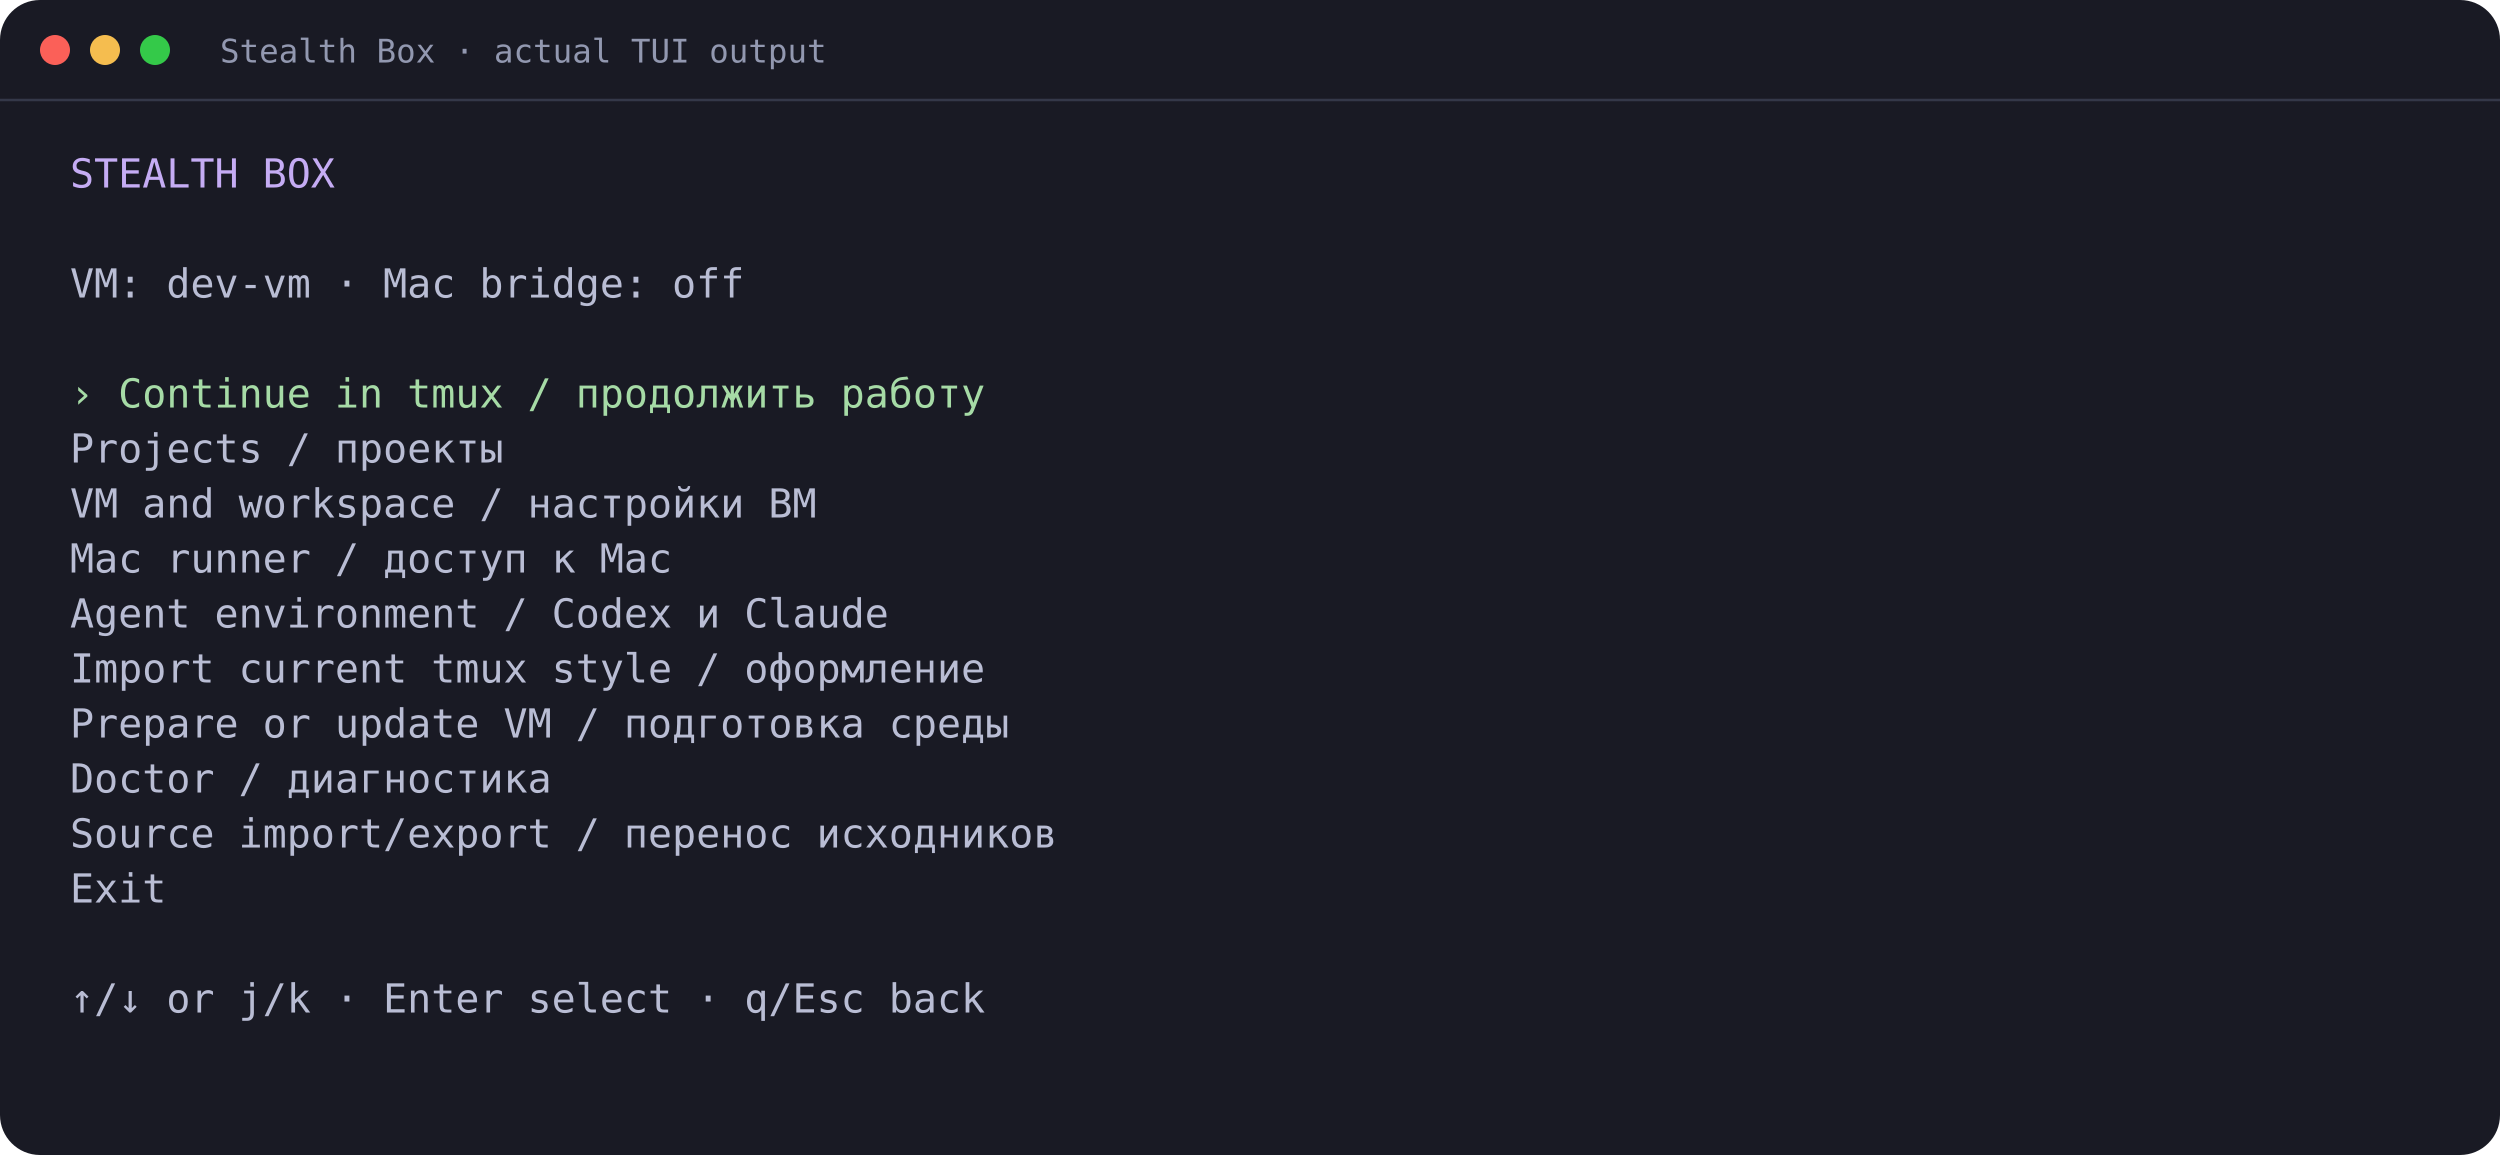
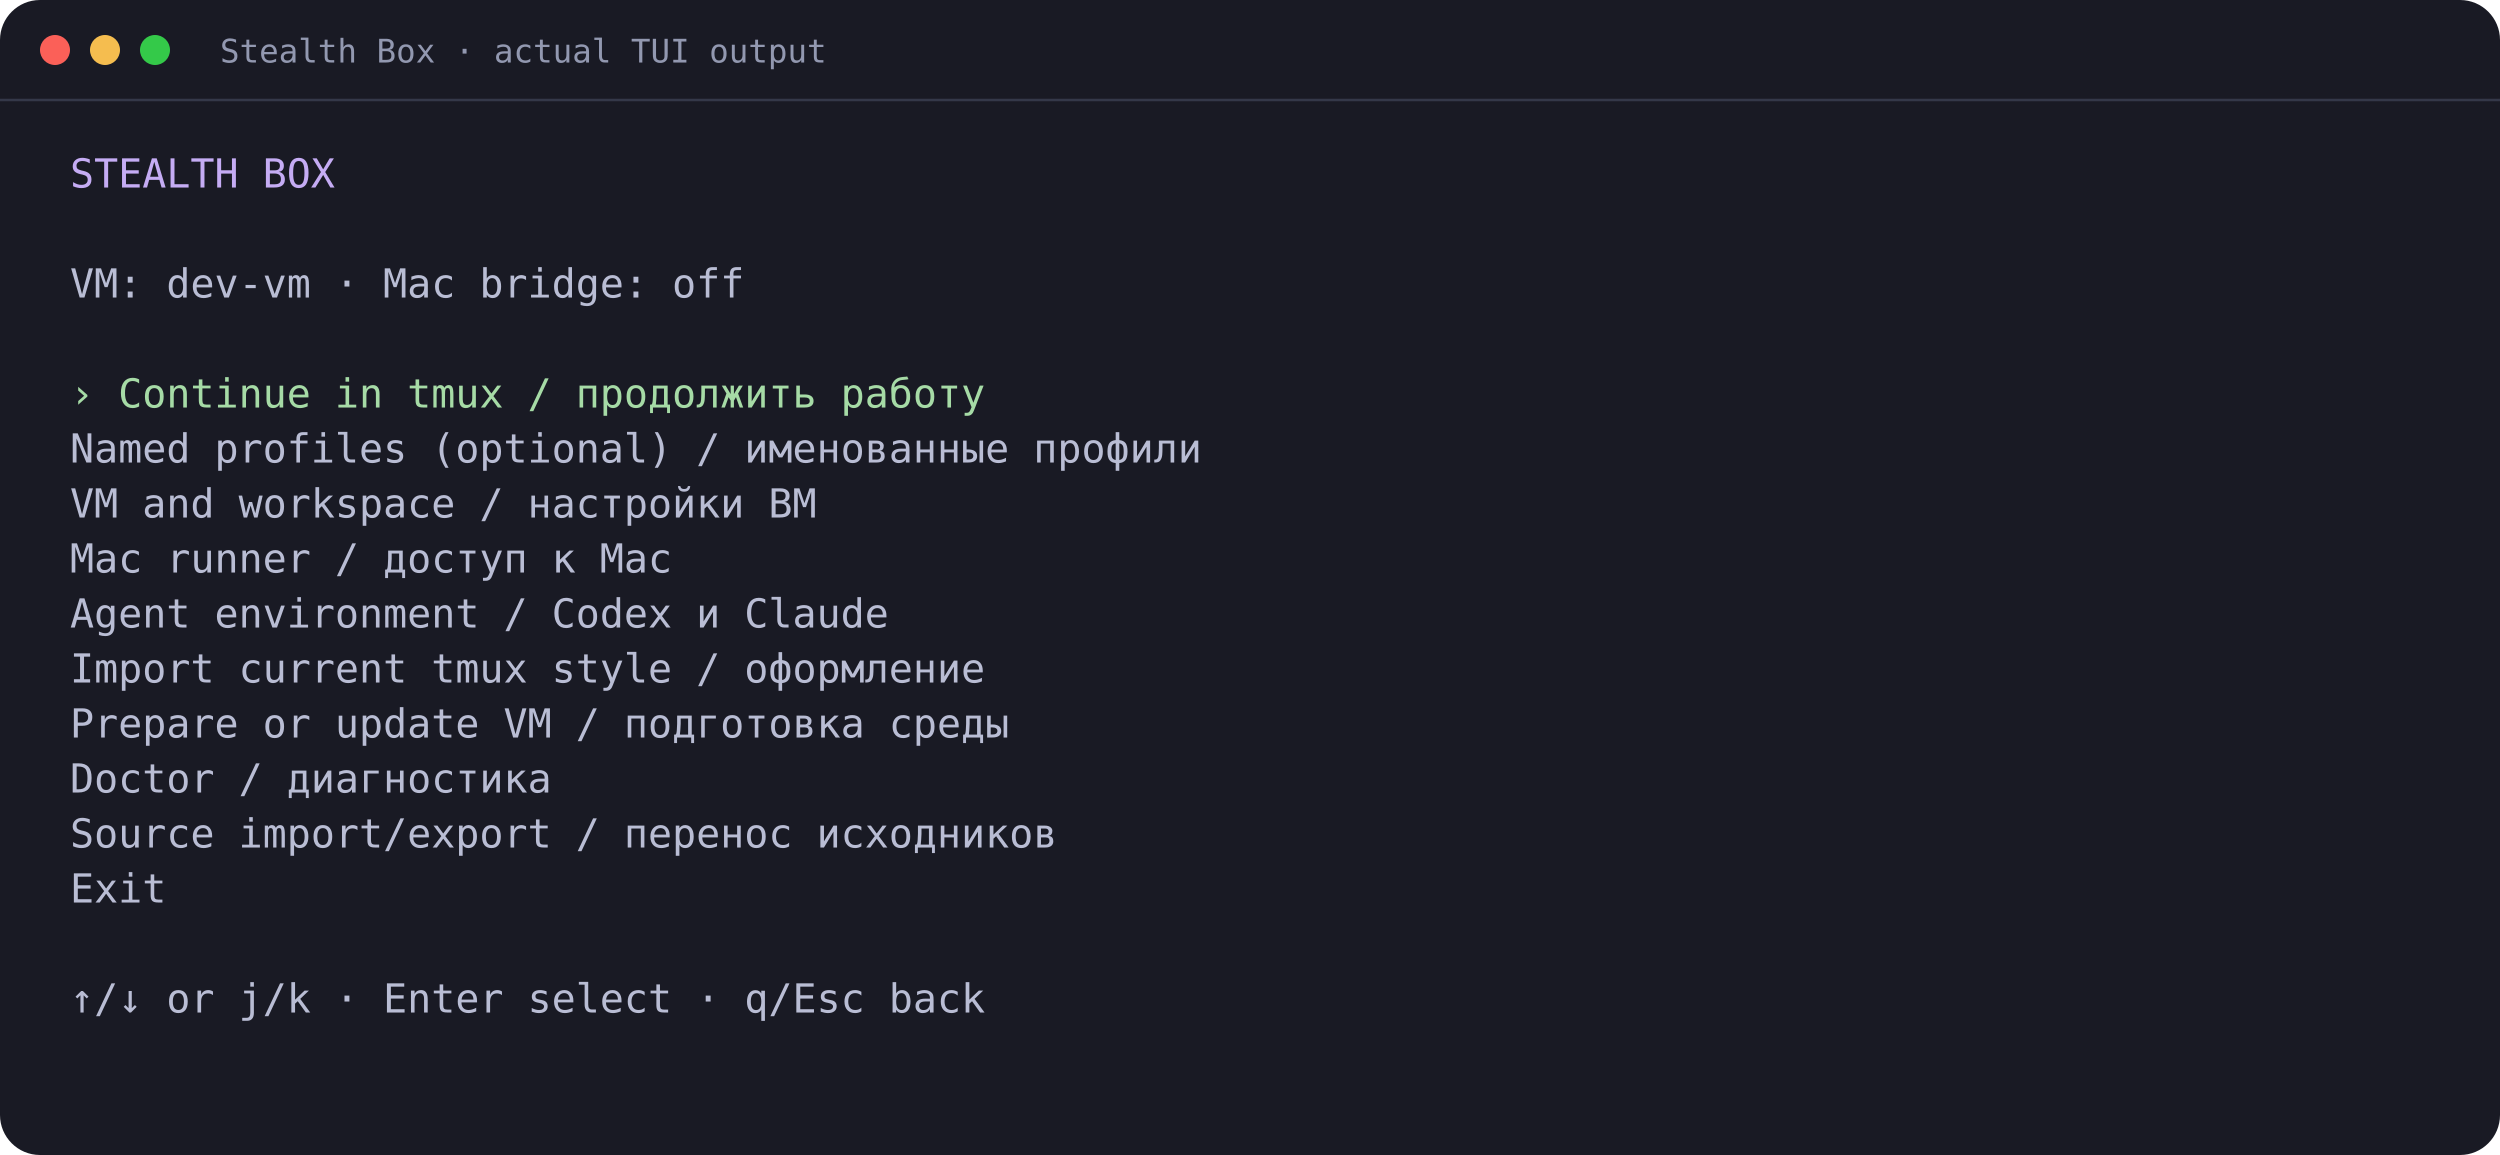
<svg xmlns="http://www.w3.org/2000/svg" width="1000" height="462" viewBox="0 0 1000 462">
  <rect width="1000" height="462" rx="16" fill="#191a24" />
  <path d="M0 40H1000" stroke="#343849" />
  <circle cx="22" cy="20" r="6" fill="#fb6058" />
  <circle cx="42" cy="20" r="6" fill="#f5bd4f" />
  <circle cx="62" cy="20" r="6" fill="#34c949" />
  <text x="88" y="25" fill="#9298b0" font-family="monospace" font-size="13">Stealth Box · actual TUI output</text>
  <g font-family="monospace" font-size="16">
    <text x="28" y="75" fill="#c5acf4">  STEALTH BOX</text>
    <text x="28" y="97" fill="#b9bdd4" />
    <text x="28" y="119" fill="#b9bdd4">  VM: dev-vm · Mac bridge: off</text>
    <text x="28" y="141" fill="#b9bdd4" />
    <text x="28" y="163" fill="#a6dba6">  › Continue in tmux / продолжить работу</text>
-     <text x="28" y="185" fill="#b9bdd4">    Projects / проекты</text>
+     <text x="28" y="185" fill="#b9bdd4">    Named profiles (optional) / именованные профили</text>
    <text x="28" y="207" fill="#b9bdd4">    VM and workspace / настройки ВМ</text>
    <text x="28" y="229" fill="#b9bdd4">    Mac runner / доступ к Mac</text>
    <text x="28" y="251" fill="#b9bdd4">    Agent environment / Codex и Claude</text>
    <text x="28" y="273" fill="#b9bdd4">    Import current tmux style / оформление</text>
    <text x="28" y="295" fill="#b9bdd4">    Prepare or update VM / подготовка среды</text>
    <text x="28" y="317" fill="#b9bdd4">    Doctor / диагностика</text>
    <text x="28" y="339" fill="#b9bdd4">    Source import/export / перенос исходников</text>
    <text x="28" y="361" fill="#b9bdd4">    Exit</text>
    <text x="28" y="383" fill="#b9bdd4" />
    <text x="28" y="405" fill="#b9bdd4">  ↑/↓ or j/k · Enter select · q/Esc back</text>
  </g>
</svg>
